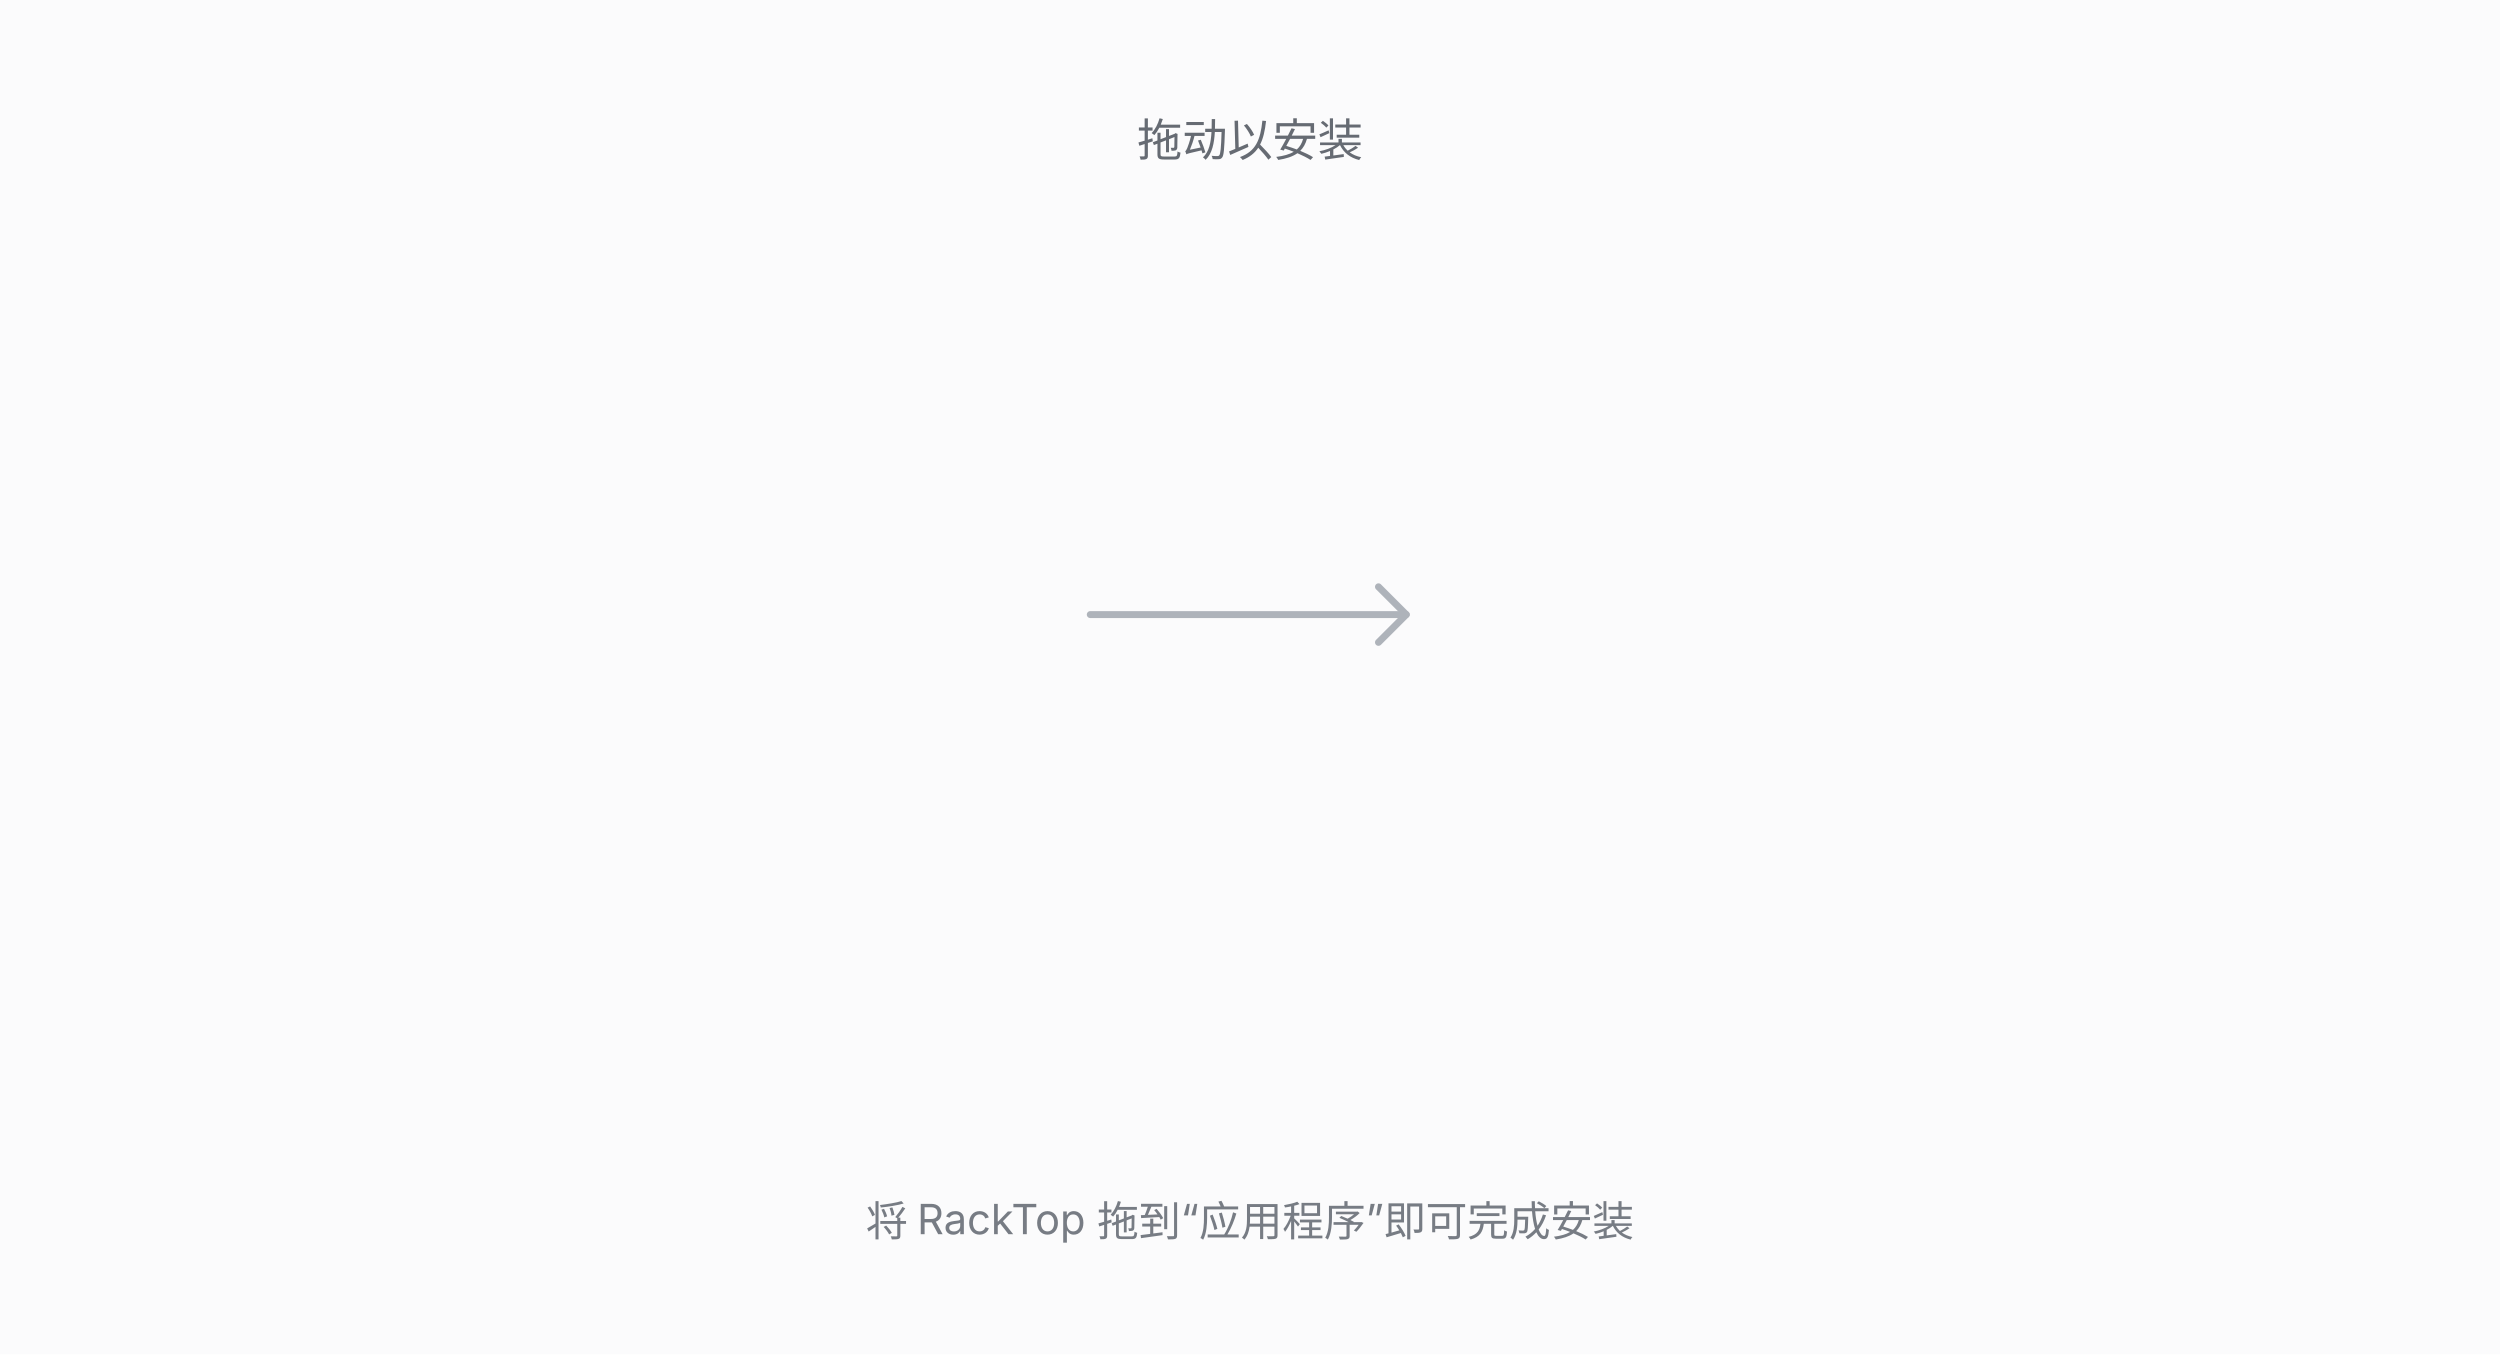
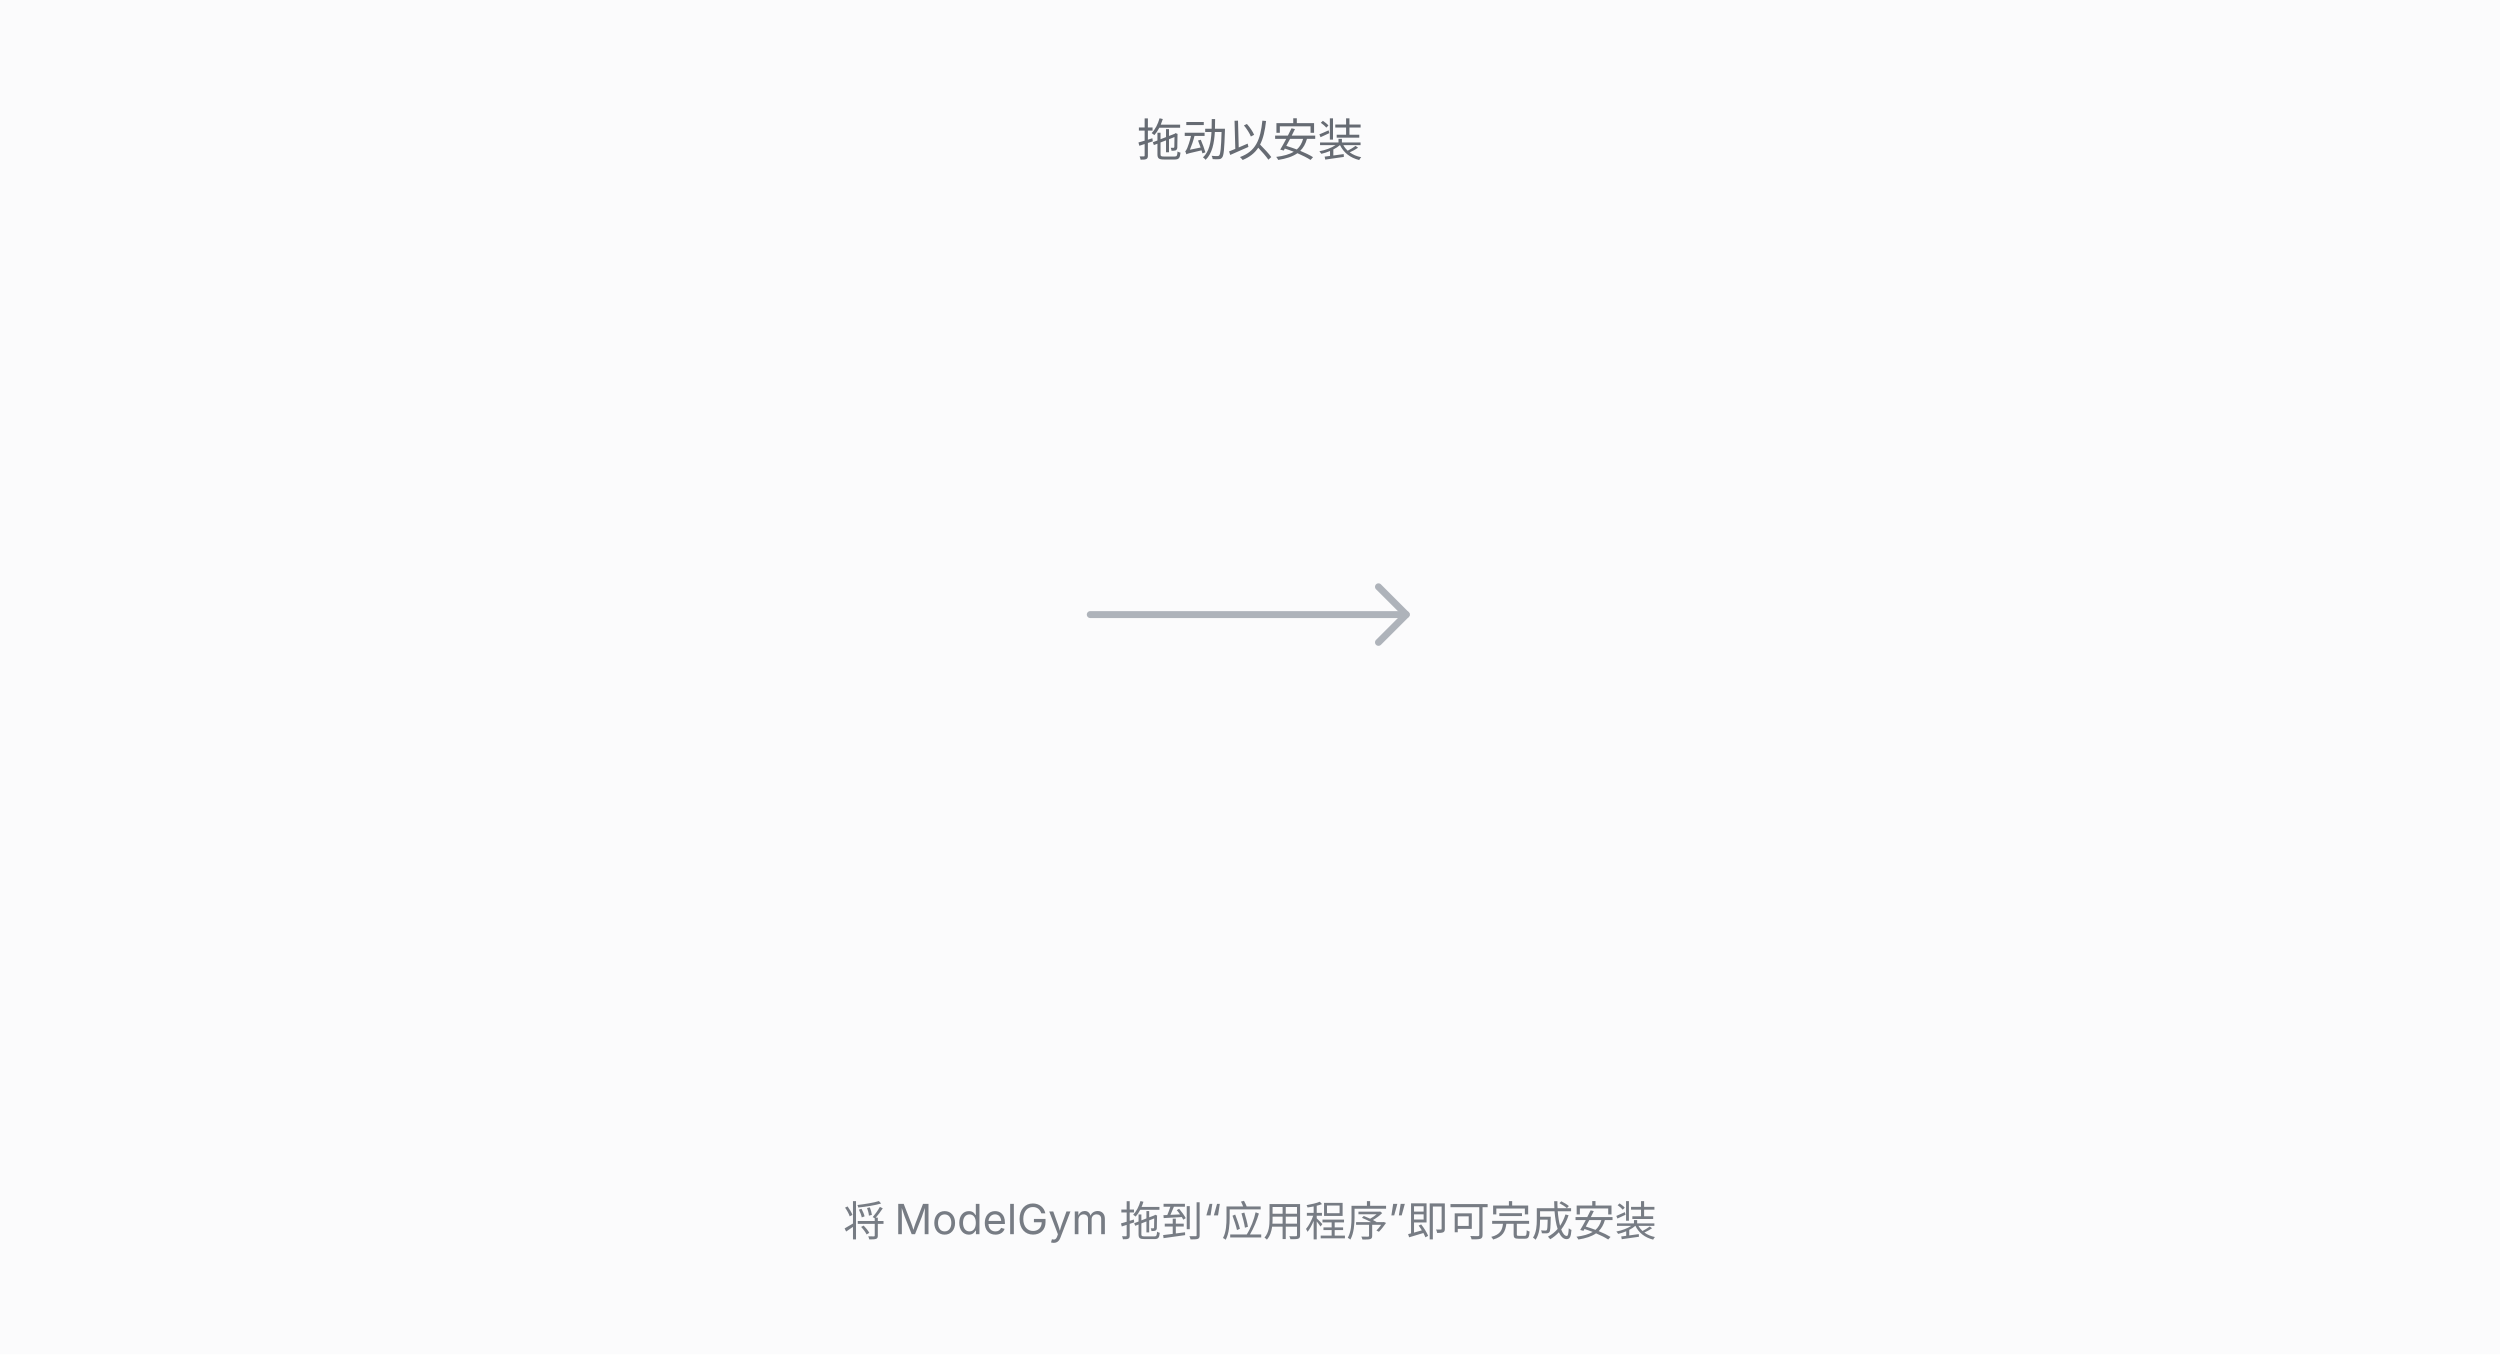
<svg xmlns="http://www.w3.org/2000/svg" width="720" height="390" viewBox="0 0 720 390">
  <rect width="720" height="390" fill="#FBFBFC" />
  <text x="360" y="45" fill="#666B73" font-family="-apple-system, BlinkMacSystemFont, 'PingFang SC', sans-serif" font-size="13" font-weight="500" text-anchor="middle">拖动以安装</text>
  <path d="M314 177H405" fill="none" stroke="#AEB3BA" stroke-width="2" stroke-linecap="round" />
  <path d="M397 169L405 177L397 185" fill="none" stroke="#AEB3BA" stroke-width="2" stroke-linecap="round" stroke-linejoin="round" />
-   <text x="360" y="356" fill="#777C84" font-family="-apple-system, BlinkMacSystemFont, 'PingFang SC', sans-serif" font-size="12" font-weight="400" text-anchor="middle">将 RackTop 拖到“应用程序”即可完成安装</text>
+   <text x="360" y="356" fill="#777C84" font-family="-apple-system, BlinkMacSystemFont, 'PingFang SC', sans-serif" font-size="12" font-weight="400" text-anchor="middle">将 ModelGym 拖到“应用程序”即可完成安装</text>
</svg>
